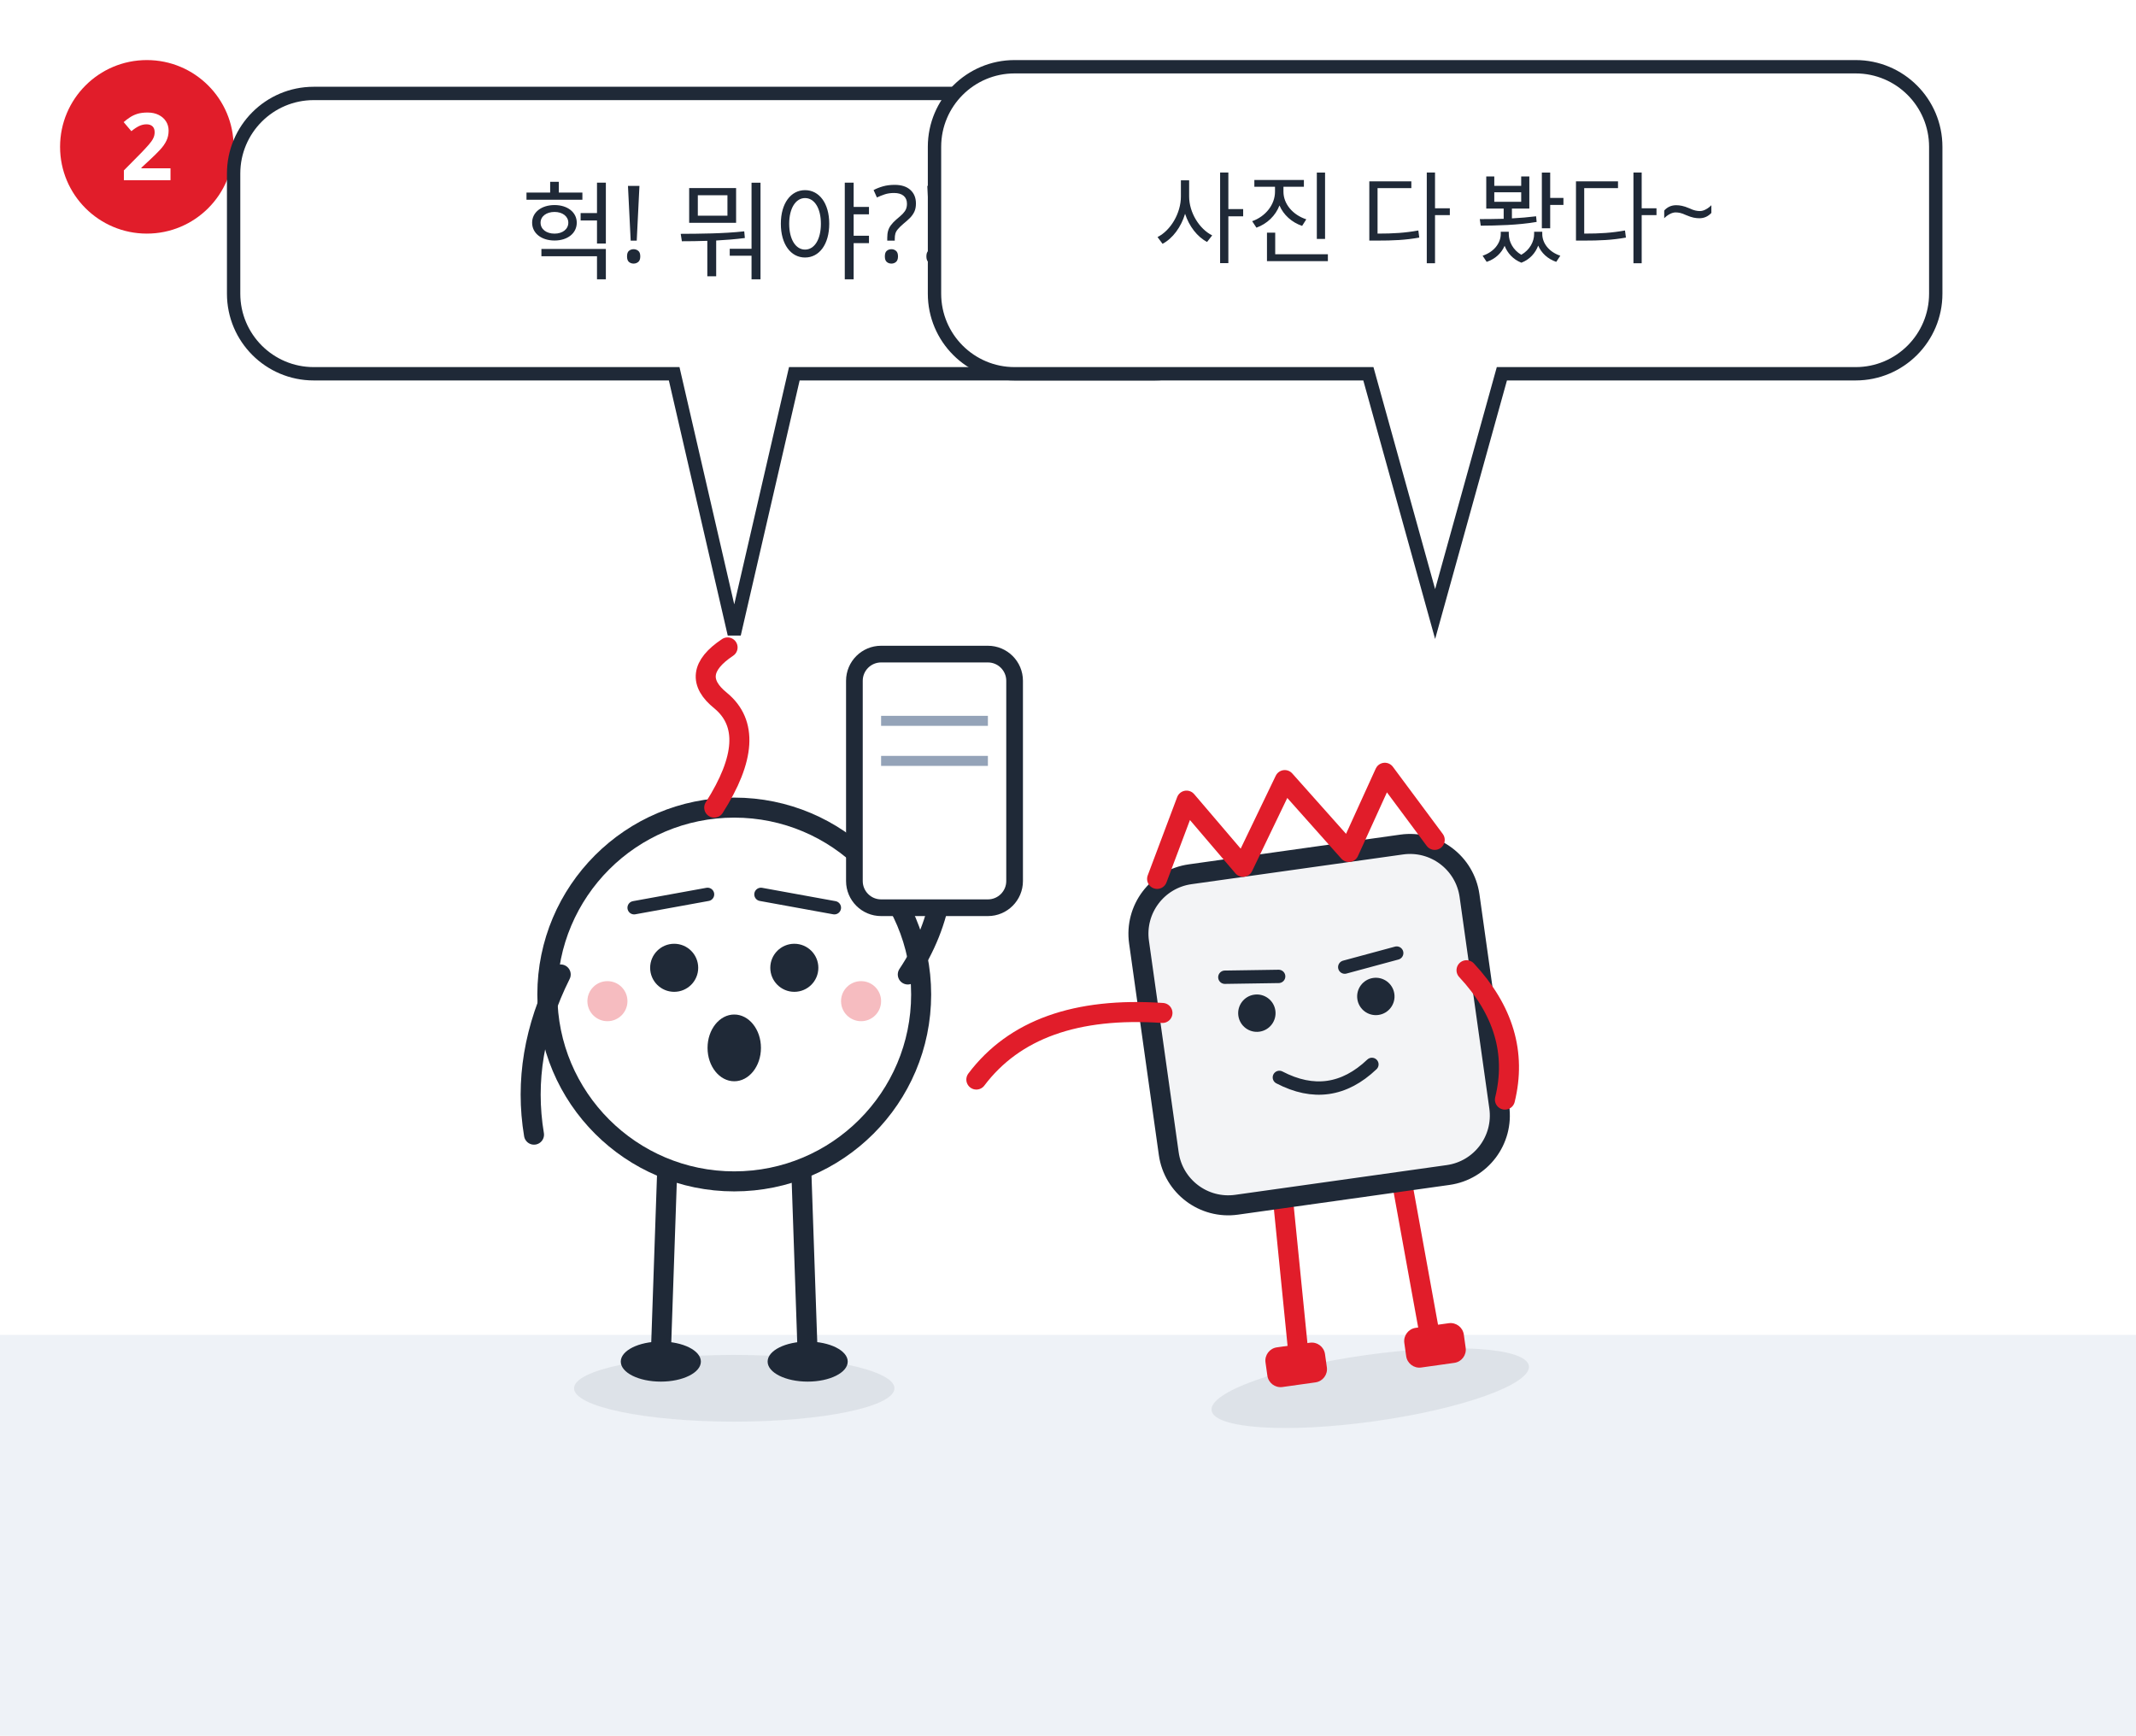
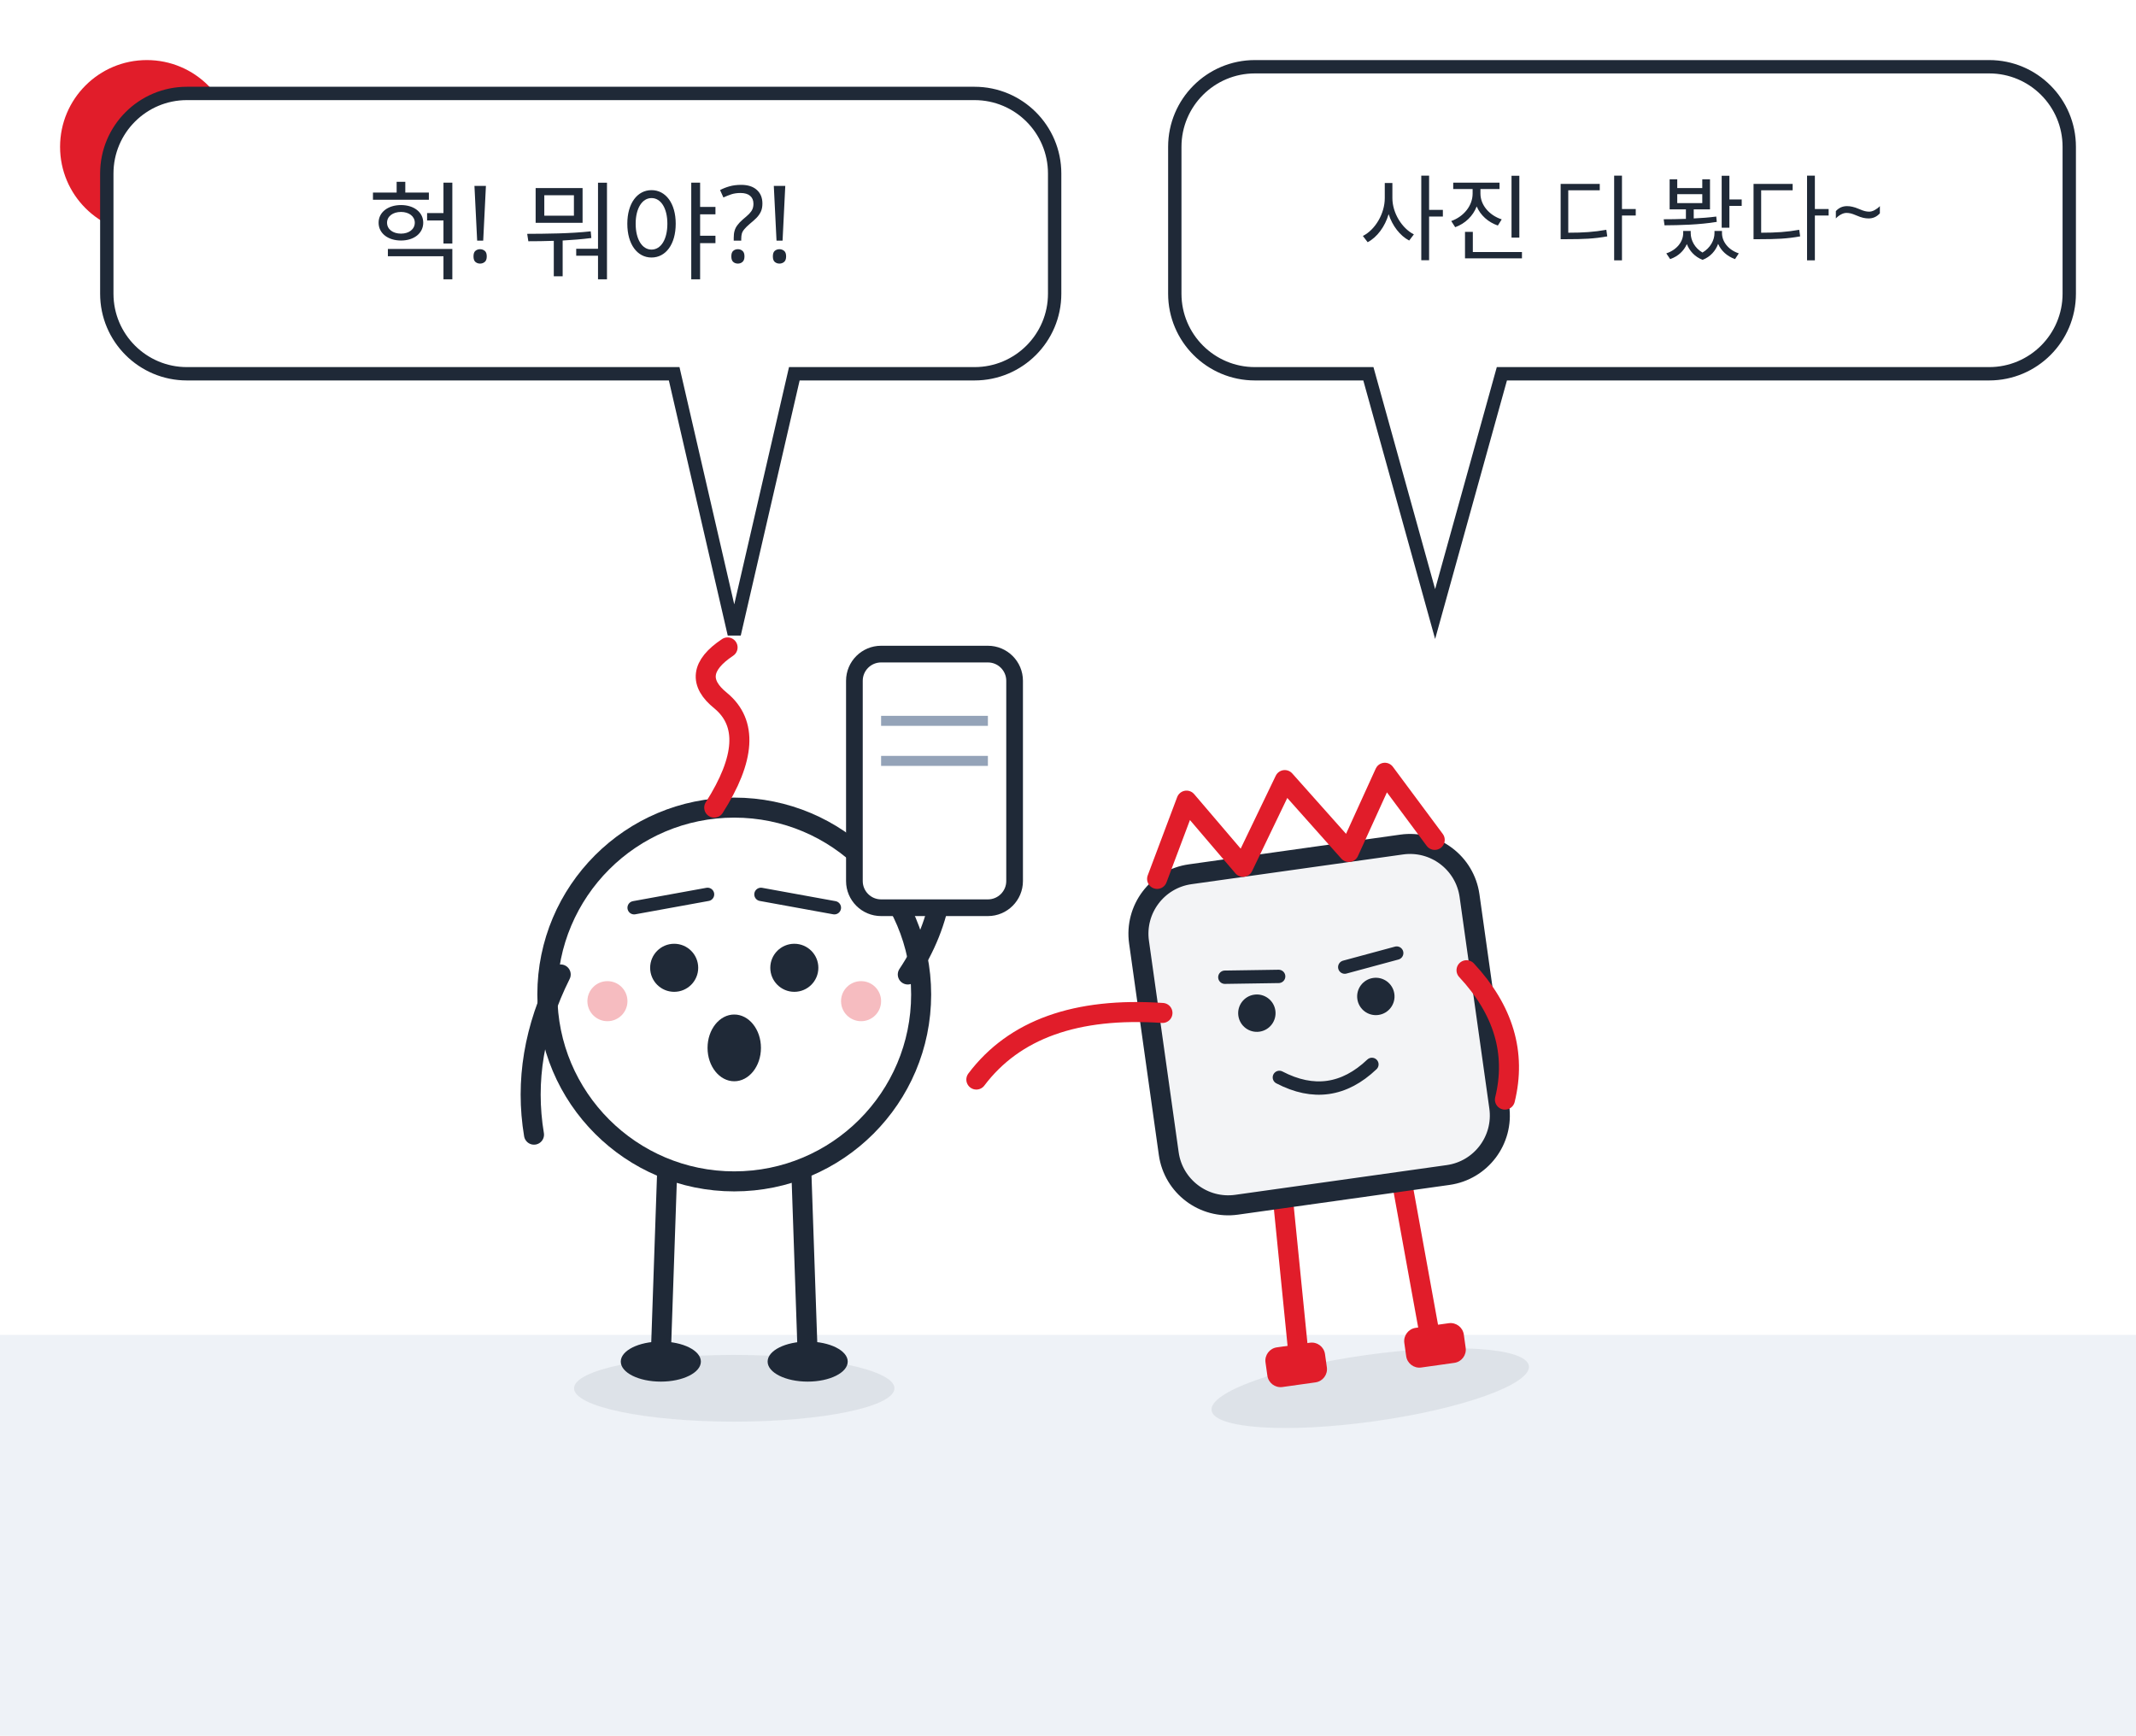
<svg xmlns="http://www.w3.org/2000/svg" viewBox="0 0 320 260" role="img" aria-label="네모가 뒤에서 동그라미의 휴대폰 화면을 몰래 보고 동그라미가 놀라는 장면">
  <rect width="320" height="260" fill="#ffffff" />
  <rect y="200" width="320" height="60" fill="#eef2f7" />
  <circle cx="22" cy="22" r="13" fill="#e11d2a" />
  <text x="22" y="27" text-anchor="middle" font-family="'Pretendard', sans-serif" font-size="14" font-weight="bold" fill="#ffffff">2</text>
  <g transform="translate(110,206)">
    <ellipse cx="0" cy="2" rx="24" ry="5" fill="#1f2937" opacity="0.08" />
    <line x1="-10" y1="-32" x2="-11" y2="-3" stroke="#1f2937" stroke-width="3" stroke-linecap="round" />
    <line x1="10" y1="-32" x2="11" y2="-3" stroke="#1f2937" stroke-width="3" stroke-linecap="round" />
    <ellipse cx="-11" cy="-2" rx="6" ry="3" fill="#1f2937" />
    <ellipse cx="11" cy="-2" rx="6" ry="3" fill="#1f2937" />
    <circle cx="0" cy="-57" r="28" fill="#ffffff" stroke="#1f2937" stroke-width="3" />
    <path d="M -3,-85 Q 4,-96 -2,-101 Q -7,-105 -1,-109" stroke="#e11d2a" stroke-width="3" stroke-linecap="round" fill="none" />
    <path d="M -26,-60 Q -32,-48 -30,-36" stroke="#1f2937" stroke-width="3" stroke-linecap="round" fill="none" />
    <path d="M 26,-60 Q 34,-72 30,-86" stroke="#1f2937" stroke-width="3" stroke-linecap="round" fill="none" />
    <rect x="18" y="-108" width="24" height="38" rx="4" fill="#ffffff" stroke="#1f2937" stroke-width="2.5" />
    <line x1="22" y1="-98" x2="38" y2="-98" stroke="#94a3b8" stroke-width="1.5" />
    <line x1="22" y1="-92" x2="38" y2="-92" stroke="#94a3b8" stroke-width="1.5" />
    <circle cx="-19" cy="-56" r="3" fill="#e11d2a" opacity="0.3" />
    <circle cx="19" cy="-56" r="3" fill="#e11d2a" opacity="0.3" />
    <circle cx="-9" cy="-61" r="3.6" fill="#1f2937" />
    <circle cx="9" cy="-61" r="3.6" fill="#1f2937" />
    <line x1="-15" y1="-70" x2="-4" y2="-72" stroke="#1f2937" stroke-width="2" stroke-linecap="round" />
    <line x1="4" y1="-72" x2="15" y2="-70" stroke="#1f2937" stroke-width="2" stroke-linecap="round" />
    <ellipse cx="0" cy="-49" rx="4" ry="5" fill="#1f2937" />
  </g>
  <g transform="translate(205,206) rotate(-8)">
    <ellipse cx="0" cy="2" rx="24" ry="5" fill="#1f2937" opacity="0.08" />
    <line x1="-9" y1="-28" x2="-10" y2="-3" stroke="#e11d2a" stroke-width="3" stroke-linecap="round" />
    <line x1="9" y1="-28" x2="10" y2="-3" stroke="#e11d2a" stroke-width="3" stroke-linecap="round" />
    <rect x="-15" y="-6" width="9" height="6" rx="2" fill="#e11d2a" />
    <rect x="6" y="-6" width="9" height="6" rx="2" fill="#e11d2a" />
    <rect x="-25" y="-78" width="50" height="50" rx="9" fill="#f3f4f6" stroke="#1f2937" stroke-width="3" />
    <polyline points="-21,-78 -15,-89 -8,-78 0,-90 8,-78 15,-89 21,-78" fill="none" stroke="#e11d2a" stroke-width="3" stroke-linejoin="round" stroke-linecap="round" />
    <path d="M -23,-58 Q -42,-62 -52,-52" stroke="#e11d2a" stroke-width="3" stroke-linecap="round" fill="none" />
    <path d="M 23,-58 Q 30,-48 26,-38" stroke="#e11d2a" stroke-width="3" stroke-linecap="round" fill="none" />
    <circle cx="-9" cy="-56" r="2.8" fill="#1f2937" />
    <circle cx="9" cy="-56" r="2.8" fill="#1f2937" />
    <line x1="-13" y1="-62" x2="-5" y2="-61" stroke="#1f2937" stroke-width="2" stroke-linecap="round" />
    <line x1="5" y1="-61" x2="13" y2="-62" stroke="#1f2937" stroke-width="2" stroke-linecap="round" />
    <path d="M -7,-46 Q 0,-41 7,-46" stroke="#1f2937" stroke-width="2" stroke-linecap="round" fill="none" />
  </g>
-   <path d="M 47,14 H 173 A12,12 0 0 1 185,26 V 44 A12,12 0 0 1 173,56 H 119 L 110,95 L 101,56 H 47 A12,12 0 0 1 35,44 V 26 A12,12 0 0 1 47,14 Z" fill="#ffffff" stroke="#1f2937" stroke-width="2" />
-   <text x="110" y="35" text-anchor="middle" dominant-baseline="middle" font-family="'Pretendard', sans-serif" font-size="16" fill="#1f2937">헉! 뭐야?!</text>
-   <path d="M 152,10 H 278 A12,12 0 0 1 290,22 V 44 A12,12 0 0 1 278,56 H 225 L 215,92 L 205,56 H 152 A12,12 0 0 1 140,44 V 22 A12,12 0 0 1 152,10 Z" fill="#ffffff" stroke="#1f2937" stroke-width="2" />
-   <text x="215" y="33" text-anchor="middle" dominant-baseline="middle" font-family="'Pretendard', sans-serif" font-size="15" fill="#1f2937">사진 다 봤다~</text>
+   <path d="M 28,14 H 146 A12,12 0 0 1 158,26 V 44 A12,12 0 0 1 146,56 H 119 L 110,95 L 101,56 H 28 A12,12 0 0 1 16,44 V 26 A12,12 0 0 1 28,14 Z" fill="#ffffff" stroke="#1f2937" stroke-width="2" />
+   <text x="87" y="35" text-anchor="middle" dominant-baseline="middle" font-family="'Pretendard', sans-serif" font-size="16" fill="#1f2937">헉! 뭐야?!</text>
+   <path d="M 188,10 H 298 A12,12 0 0 1 310,22 V 44 A12,12 0 0 1 298,56 H 225 L 215,92 L 205,56 H 188 A12,12 0 0 1 176,44 V 22 A12,12 0 0 1 188,10 Z" fill="#ffffff" stroke="#1f2937" stroke-width="2" />
+   <text x="243" y="33" text-anchor="middle" dominant-baseline="middle" font-family="'Pretendard', sans-serif" font-size="14" fill="#1f2937">사진 다 봤다~</text>
</svg>
